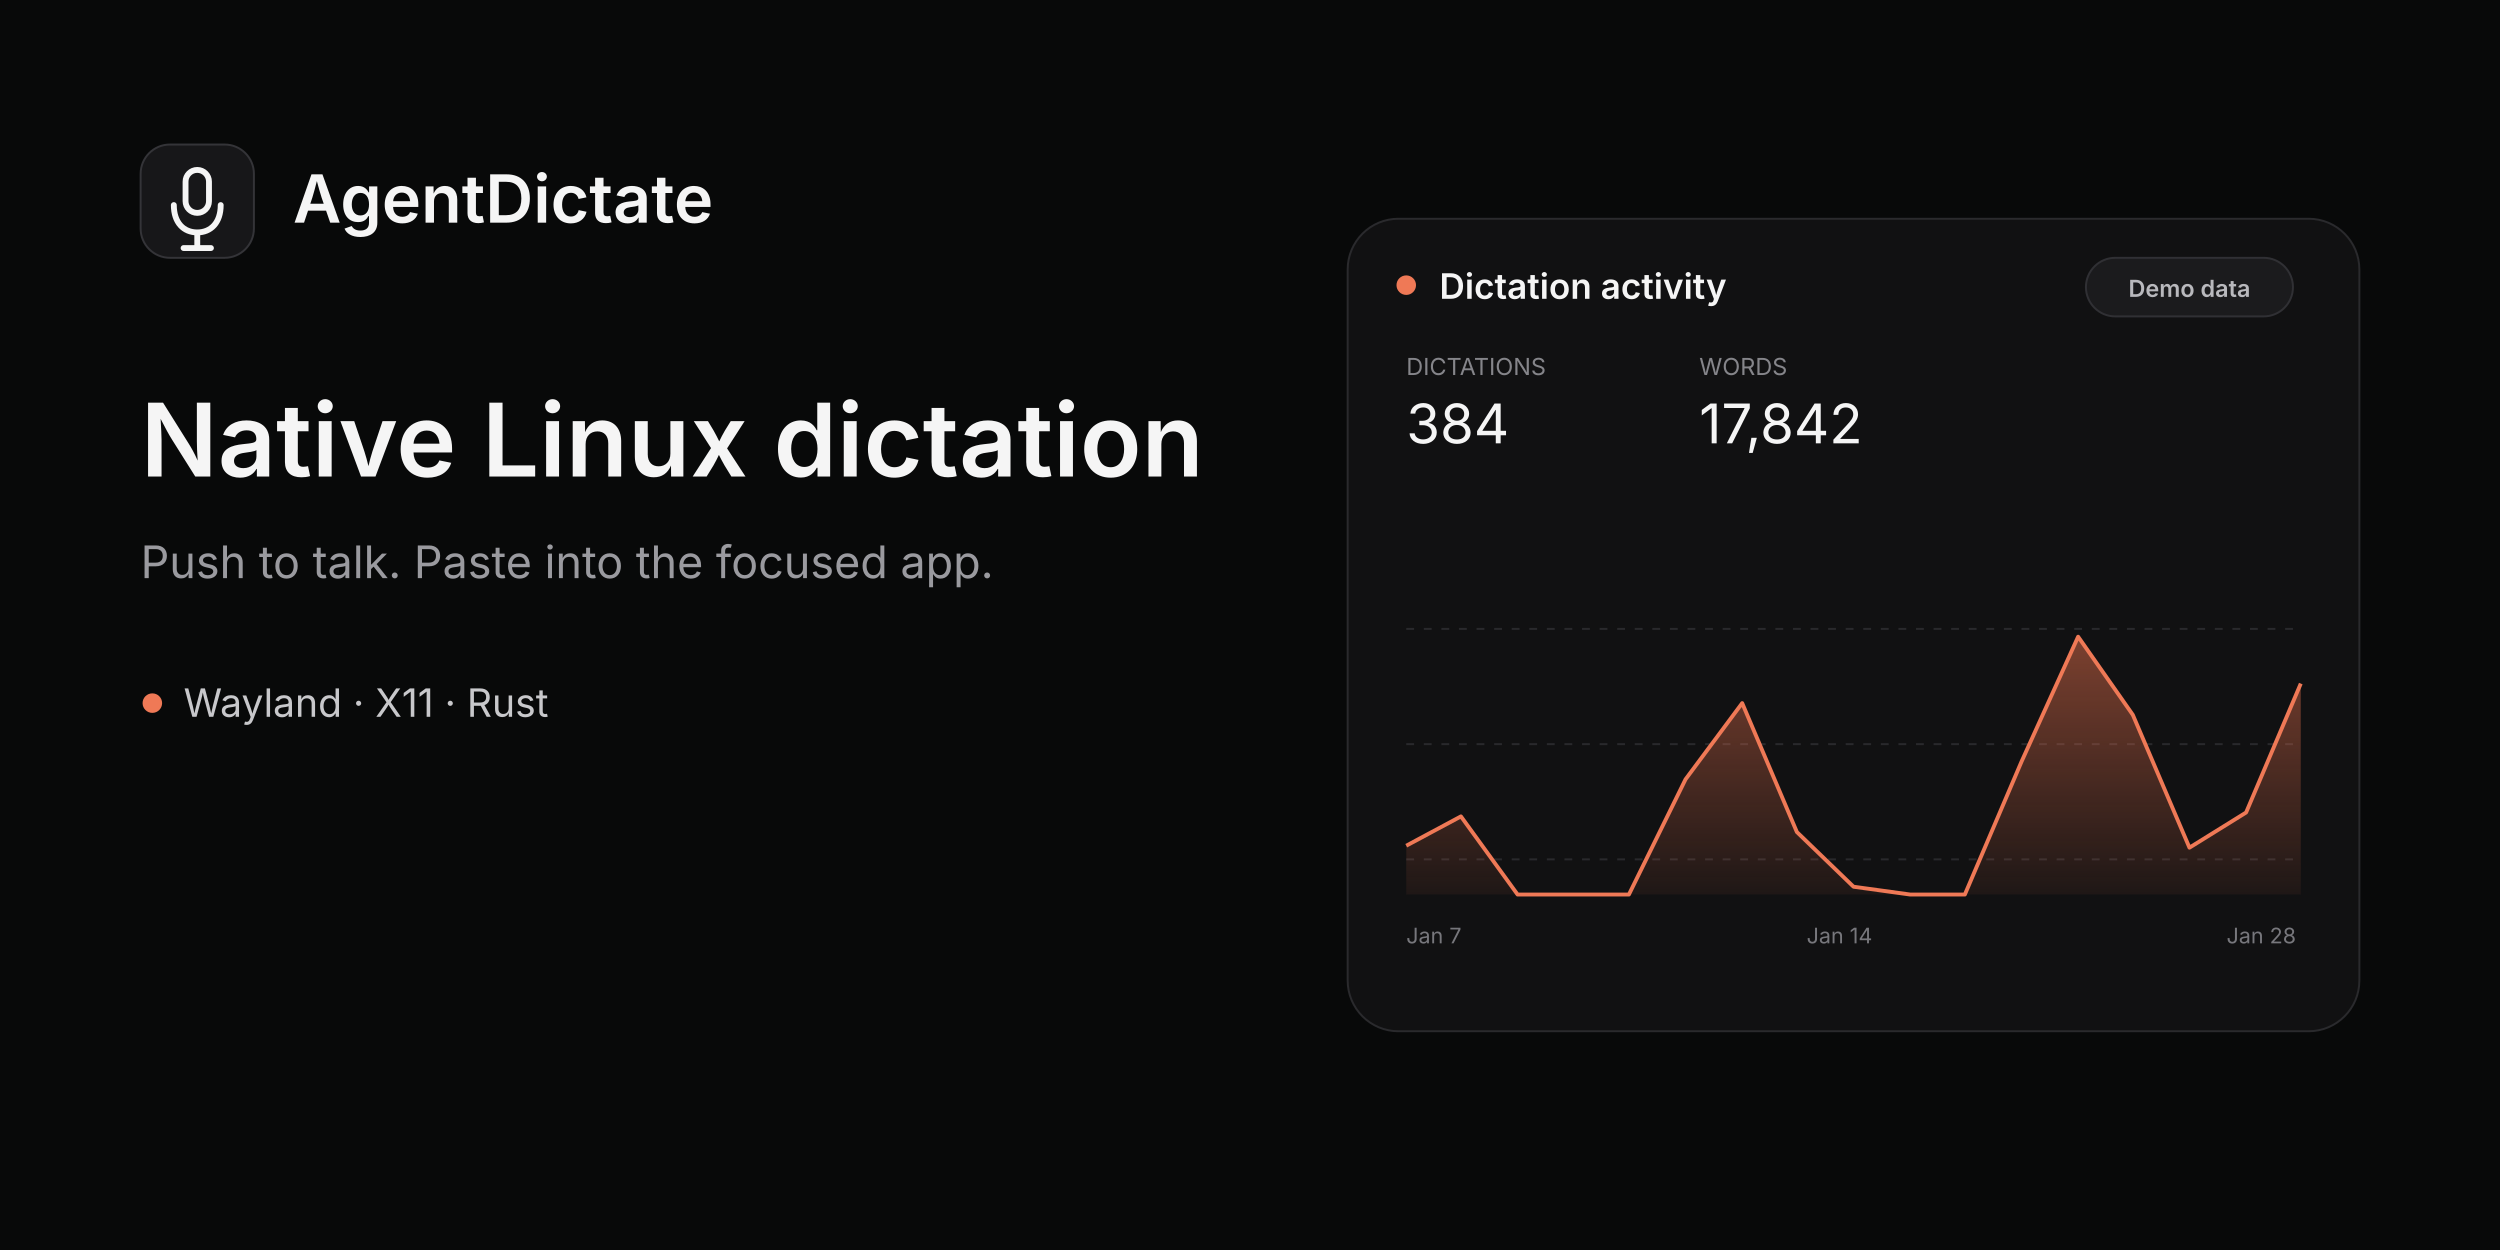
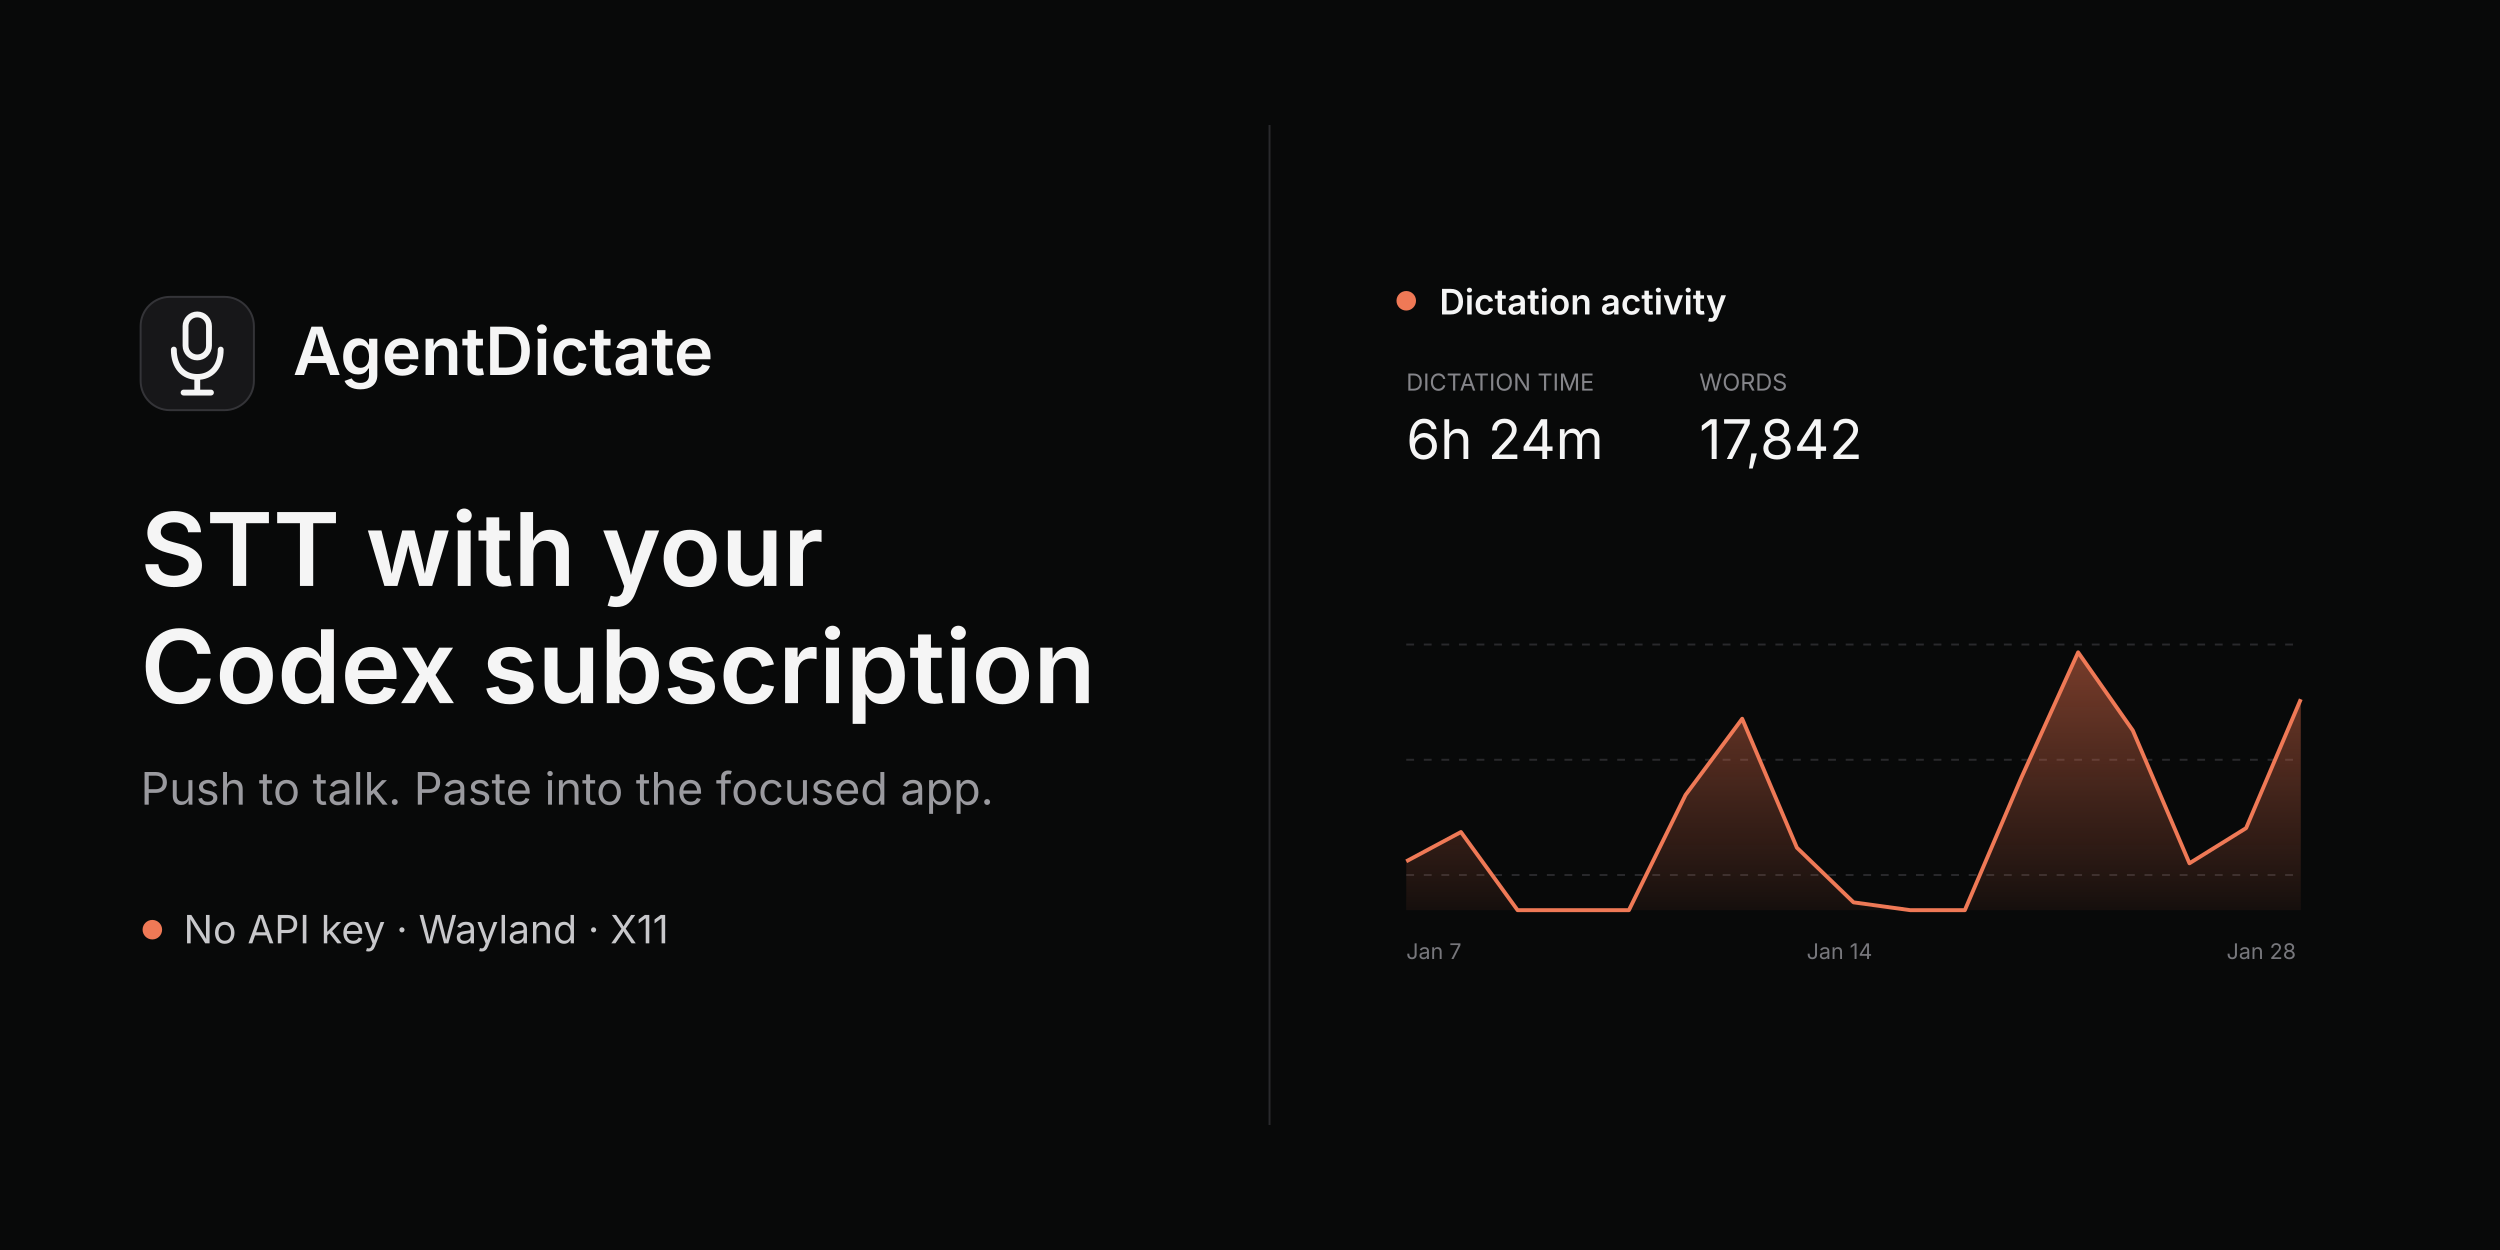
<svg xmlns="http://www.w3.org/2000/svg" width="1280" height="640" viewBox="0 0 1280 640" role="img" aria-labelledby="title description">
  <defs>
    <linearGradient id="preview-fill" x1="0" y1="0" x2="0" y2="1">
      <stop offset="0" stop-color="#f0744f" stop-opacity="0.48" />
      <stop offset="1" stop-color="#f0744f" stop-opacity="0.06" />
    </linearGradient>
  </defs>
  <rect width="1280" height="640" fill="#080909" />
  <g font-family="Inter, sans-serif" font-style="normal">
-     <g transform="translate(72 74)">
-       <rect width="58" height="58" rx="15" fill="#171719" stroke="#343438" />
-       <rect x="23" y="13" width="12" height="22" rx="6" fill="none" stroke="#f5f5f5" stroke-width="3" />
-       <path d="M17 31c0 9 5 14 12 14s12-5 12-14M29 45v8M22 53h14" fill="none" stroke="#f5f5f5" stroke-width="3" stroke-linecap="round" />
-       <text x="78" y="40" fill="#f5f5f5" font-size="34" font-weight="600">AgentDictate</text>
+     <g transform="translate(0 78)">
+       <g transform="translate(72 74)">
+         <rect width="58" height="58" rx="15" fill="#171719" stroke="#343438" />
+         <g transform="translate(0 -4)">
+           <rect x="23" y="13" width="12" height="22" rx="6" fill="none" stroke="#f5f5f5" stroke-width="3" />
+           <path d="M17 31c0 9 5 14 12 14s12-5 12-14M29 45v8M22 53h14" fill="none" stroke="#f5f5f5" stroke-width="3" stroke-linecap="round" />
+         </g>
+         <text x="78" y="40" fill="#f5f5f5" font-size="34" font-weight="600">AgentDictate</text>
+       </g>
+       <text x="72" y="222" fill="#f5f5f5" font-size="52" font-weight="600">STT with your</text>
+       <text x="72" y="282" fill="#f5f5f5" font-size="52" font-weight="600">Codex subscription</text>
+       <text x="72" y="334" fill="#9a9a9f" font-size="23">Push to talk. Paste into the focused app.</text>
+       <g transform="translate(72 405)">
+         <circle cx="6" cy="-7" r="5" fill="#ef7956" />
+         <text x="22" y="0" fill="#c8c8cb" font-size="20">No API key · Wayland · X11</text>
+       </g>
    </g>
-     <text x="72" y="244" fill="#f5f5f5" font-size="52" font-weight="600">Native Linux dictation</text>
-     <text x="72" y="296" fill="#9a9a9f" font-size="23">Push to talk. Paste into the focused app.</text>
-     <g transform="translate(72 367)">
-       <circle cx="6" cy="-7" r="5" fill="#ef7956" />
-       <text x="22" y="0" fill="#c8c8cb" font-size="20">Wayland · X11 · Rust</text>
-     </g>
-     <g transform="translate(690 112)">
-       <rect width="518" height="416" rx="26" fill="#111112" stroke="#2a2a2d" />
+     <line x1="650" y1="64" x2="650" y2="576" stroke="#29292c" />
+     <g transform="translate(690 120)">
      <circle cx="30" cy="34" r="5" fill="#ef7956" />
      <text x="47" y="41" fill="#f5f5f5" font-size="18" font-weight="600">Dictation activity</text>
-       <g transform="translate(378 20)">
-         <rect width="106" height="30" rx="15" fill="#1b1b1d" stroke="#303034" />
-         <text x="53" y="20" text-anchor="middle" fill="#b9b9bd" font-size="12" font-weight="600">Demo data</text>
-       </g>
      <g transform="translate(30 80)">
-         <text x="0" y="0" fill="#85858a" font-size="12">DICTATIONS</text>
-         <text x="0" y="35" fill="#f5f5f5" font-size="28">384</text>
+         <text x="0" y="0" fill="#85858a" font-size="12">DICTATION TIME</text>
+         <text x="0" y="35" fill="#f5f5f5" font-size="28">6h 24m</text>
        <text x="150" y="0" fill="#85858a" font-size="12">WORDS</text>
        <text x="150" y="35" fill="#f5f5f5" font-size="28">17,842</text>
      </g>
      <g transform="translate(30 166)">
        <g stroke="#29292c" stroke-width="1" stroke-dasharray="4 5">
          <line x1="0" y1="44" x2="458" y2="44" />
          <line x1="0" y1="103" x2="458" y2="103" />
          <line x1="0" y1="162" x2="458" y2="162" />
        </g>
        <path d="M0 180 L0 155 L28 140 L57 180 L86 180 L114 180 L143 121 L172 82 L200 148 L229 176 L258 180 L286 180 L315 112 L344 48 L372 88 L401 156 L430 138 L458 72 L458 180 Z" fill="url(#preview-fill)" />
        <path d="M0 155 L28 140 L57 180 L86 180 L114 180 L143 121 L172 82 L200 148 L229 176 L258 180 L286 180 L315 112 L344 48 L372 88 L401 156 L430 138 L458 72" fill="none" stroke="#ef7956" stroke-width="2" stroke-linejoin="round" />
        <g fill="#77777c" font-size="11">
          <text x="0" y="205">Jan 7</text>
          <text x="205" y="205">Jan 14</text>
          <text x="420" y="205">Jan 28</text>
        </g>
      </g>
    </g>
  </g>
</svg>
